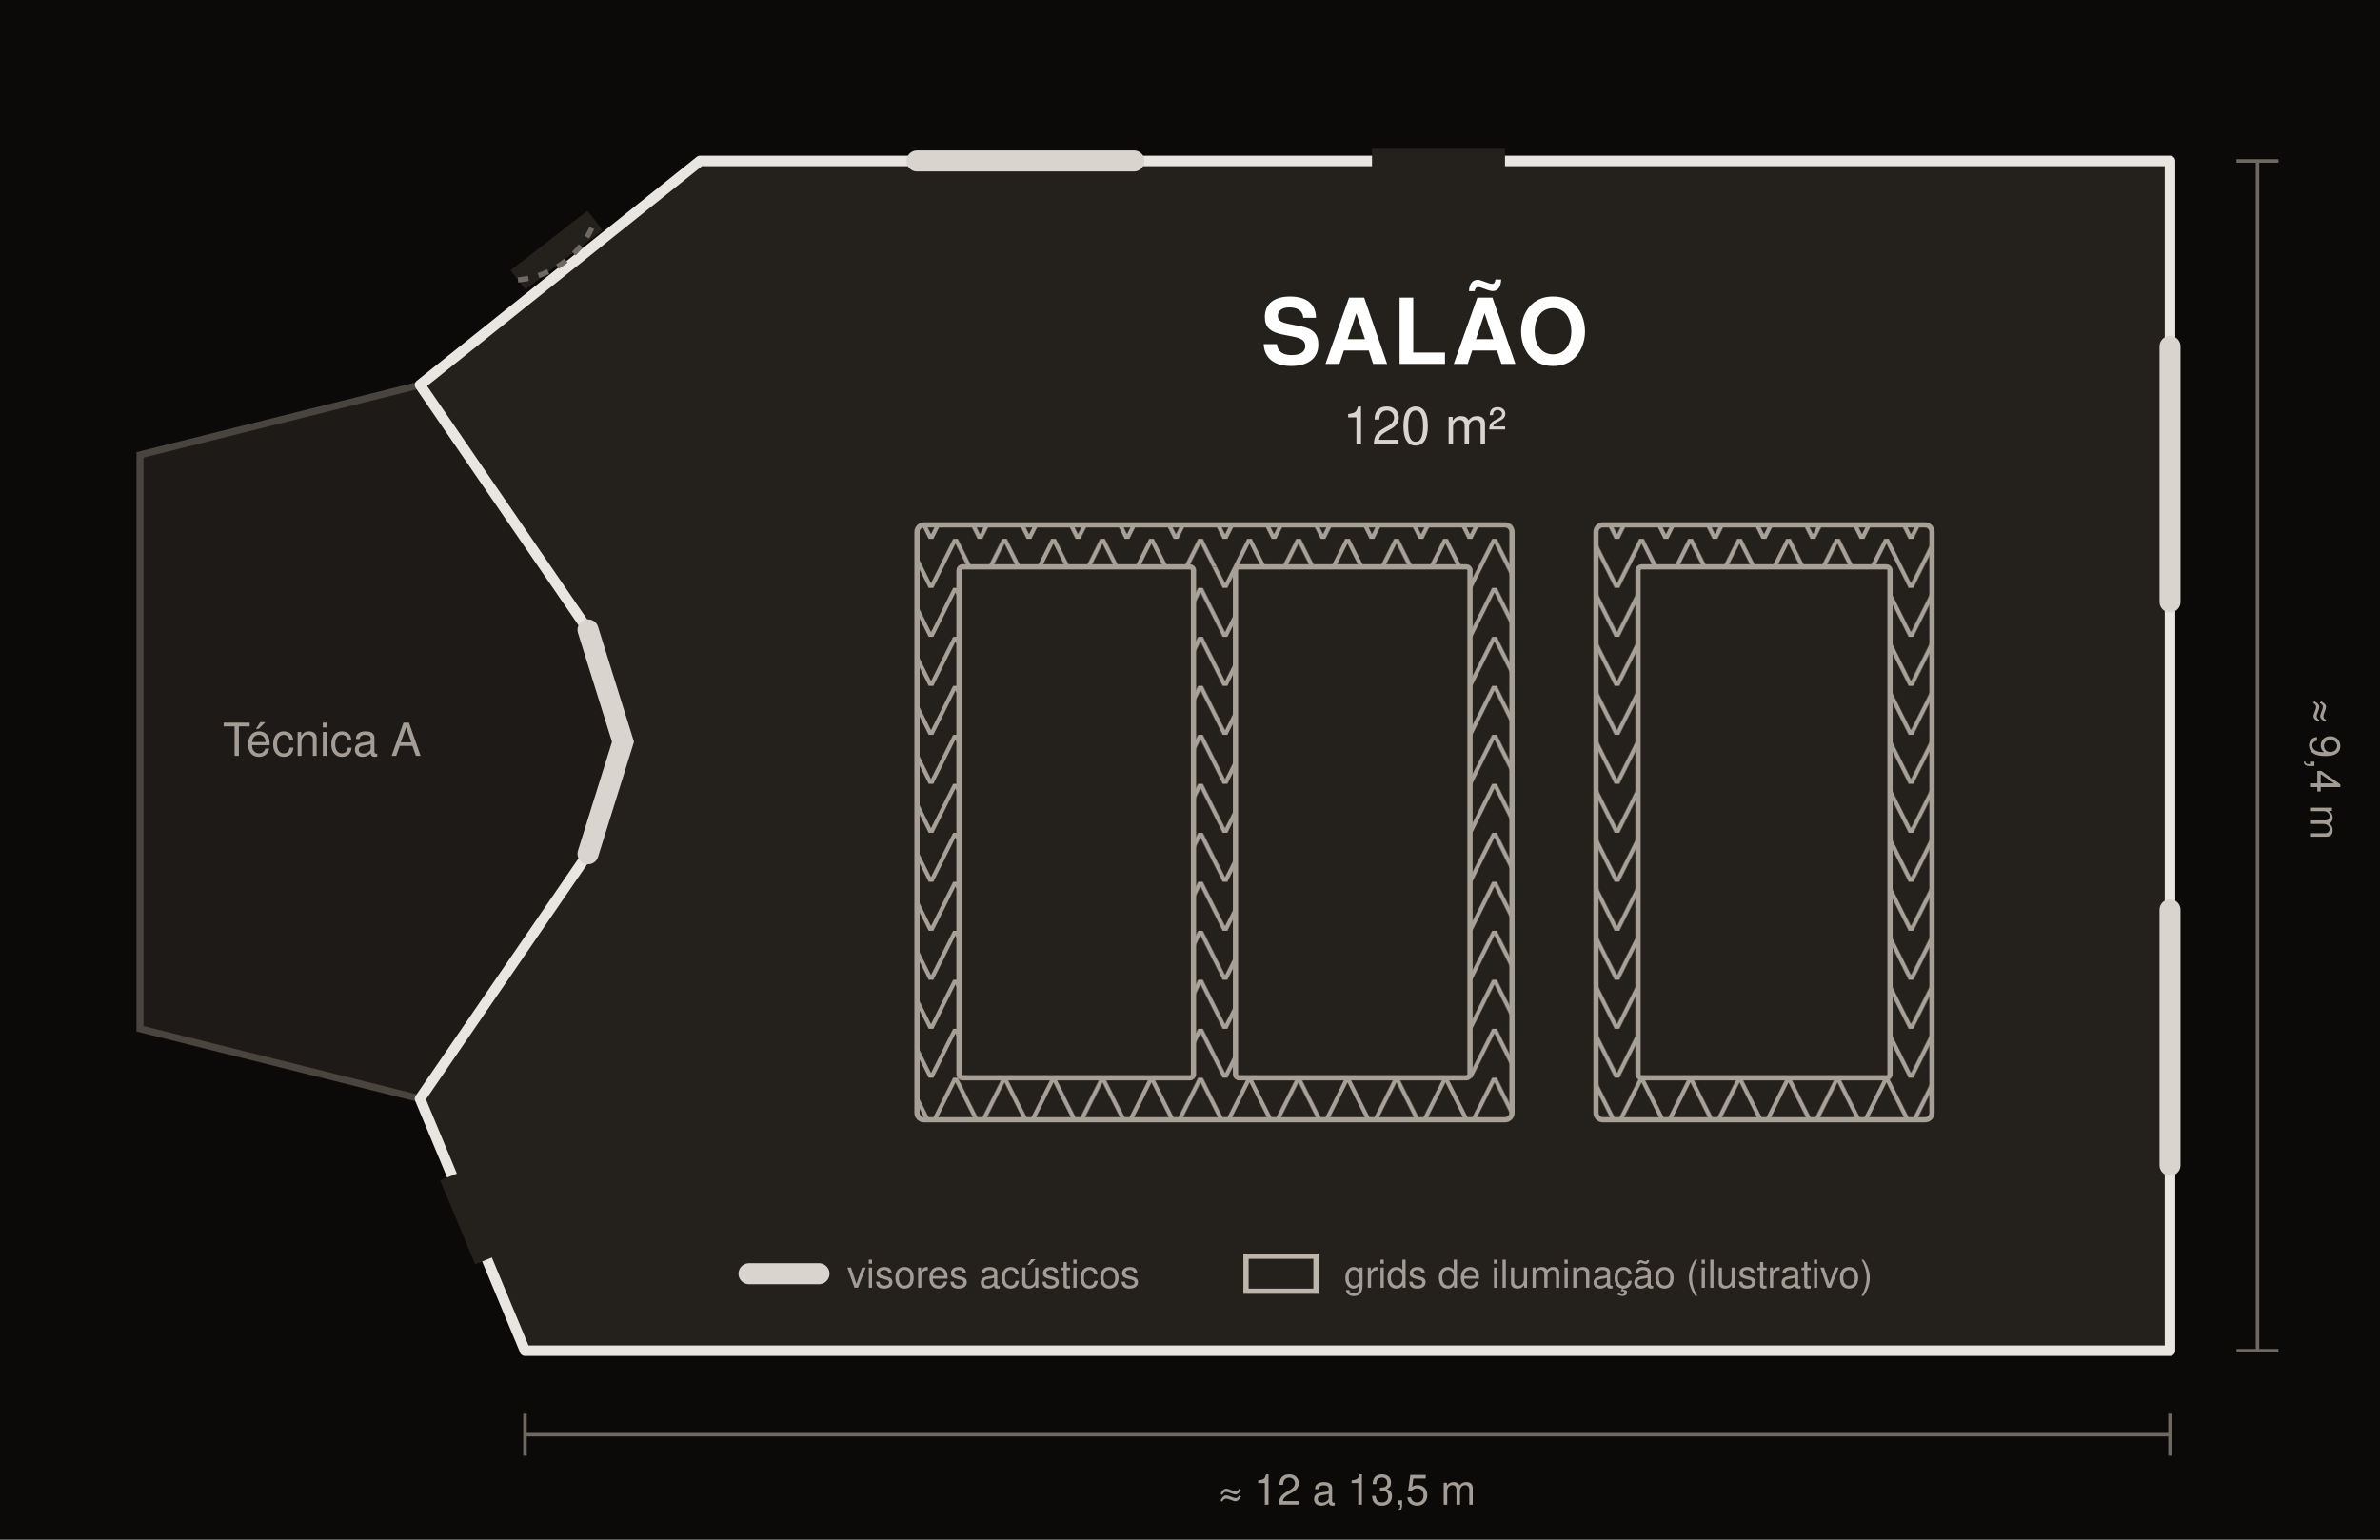
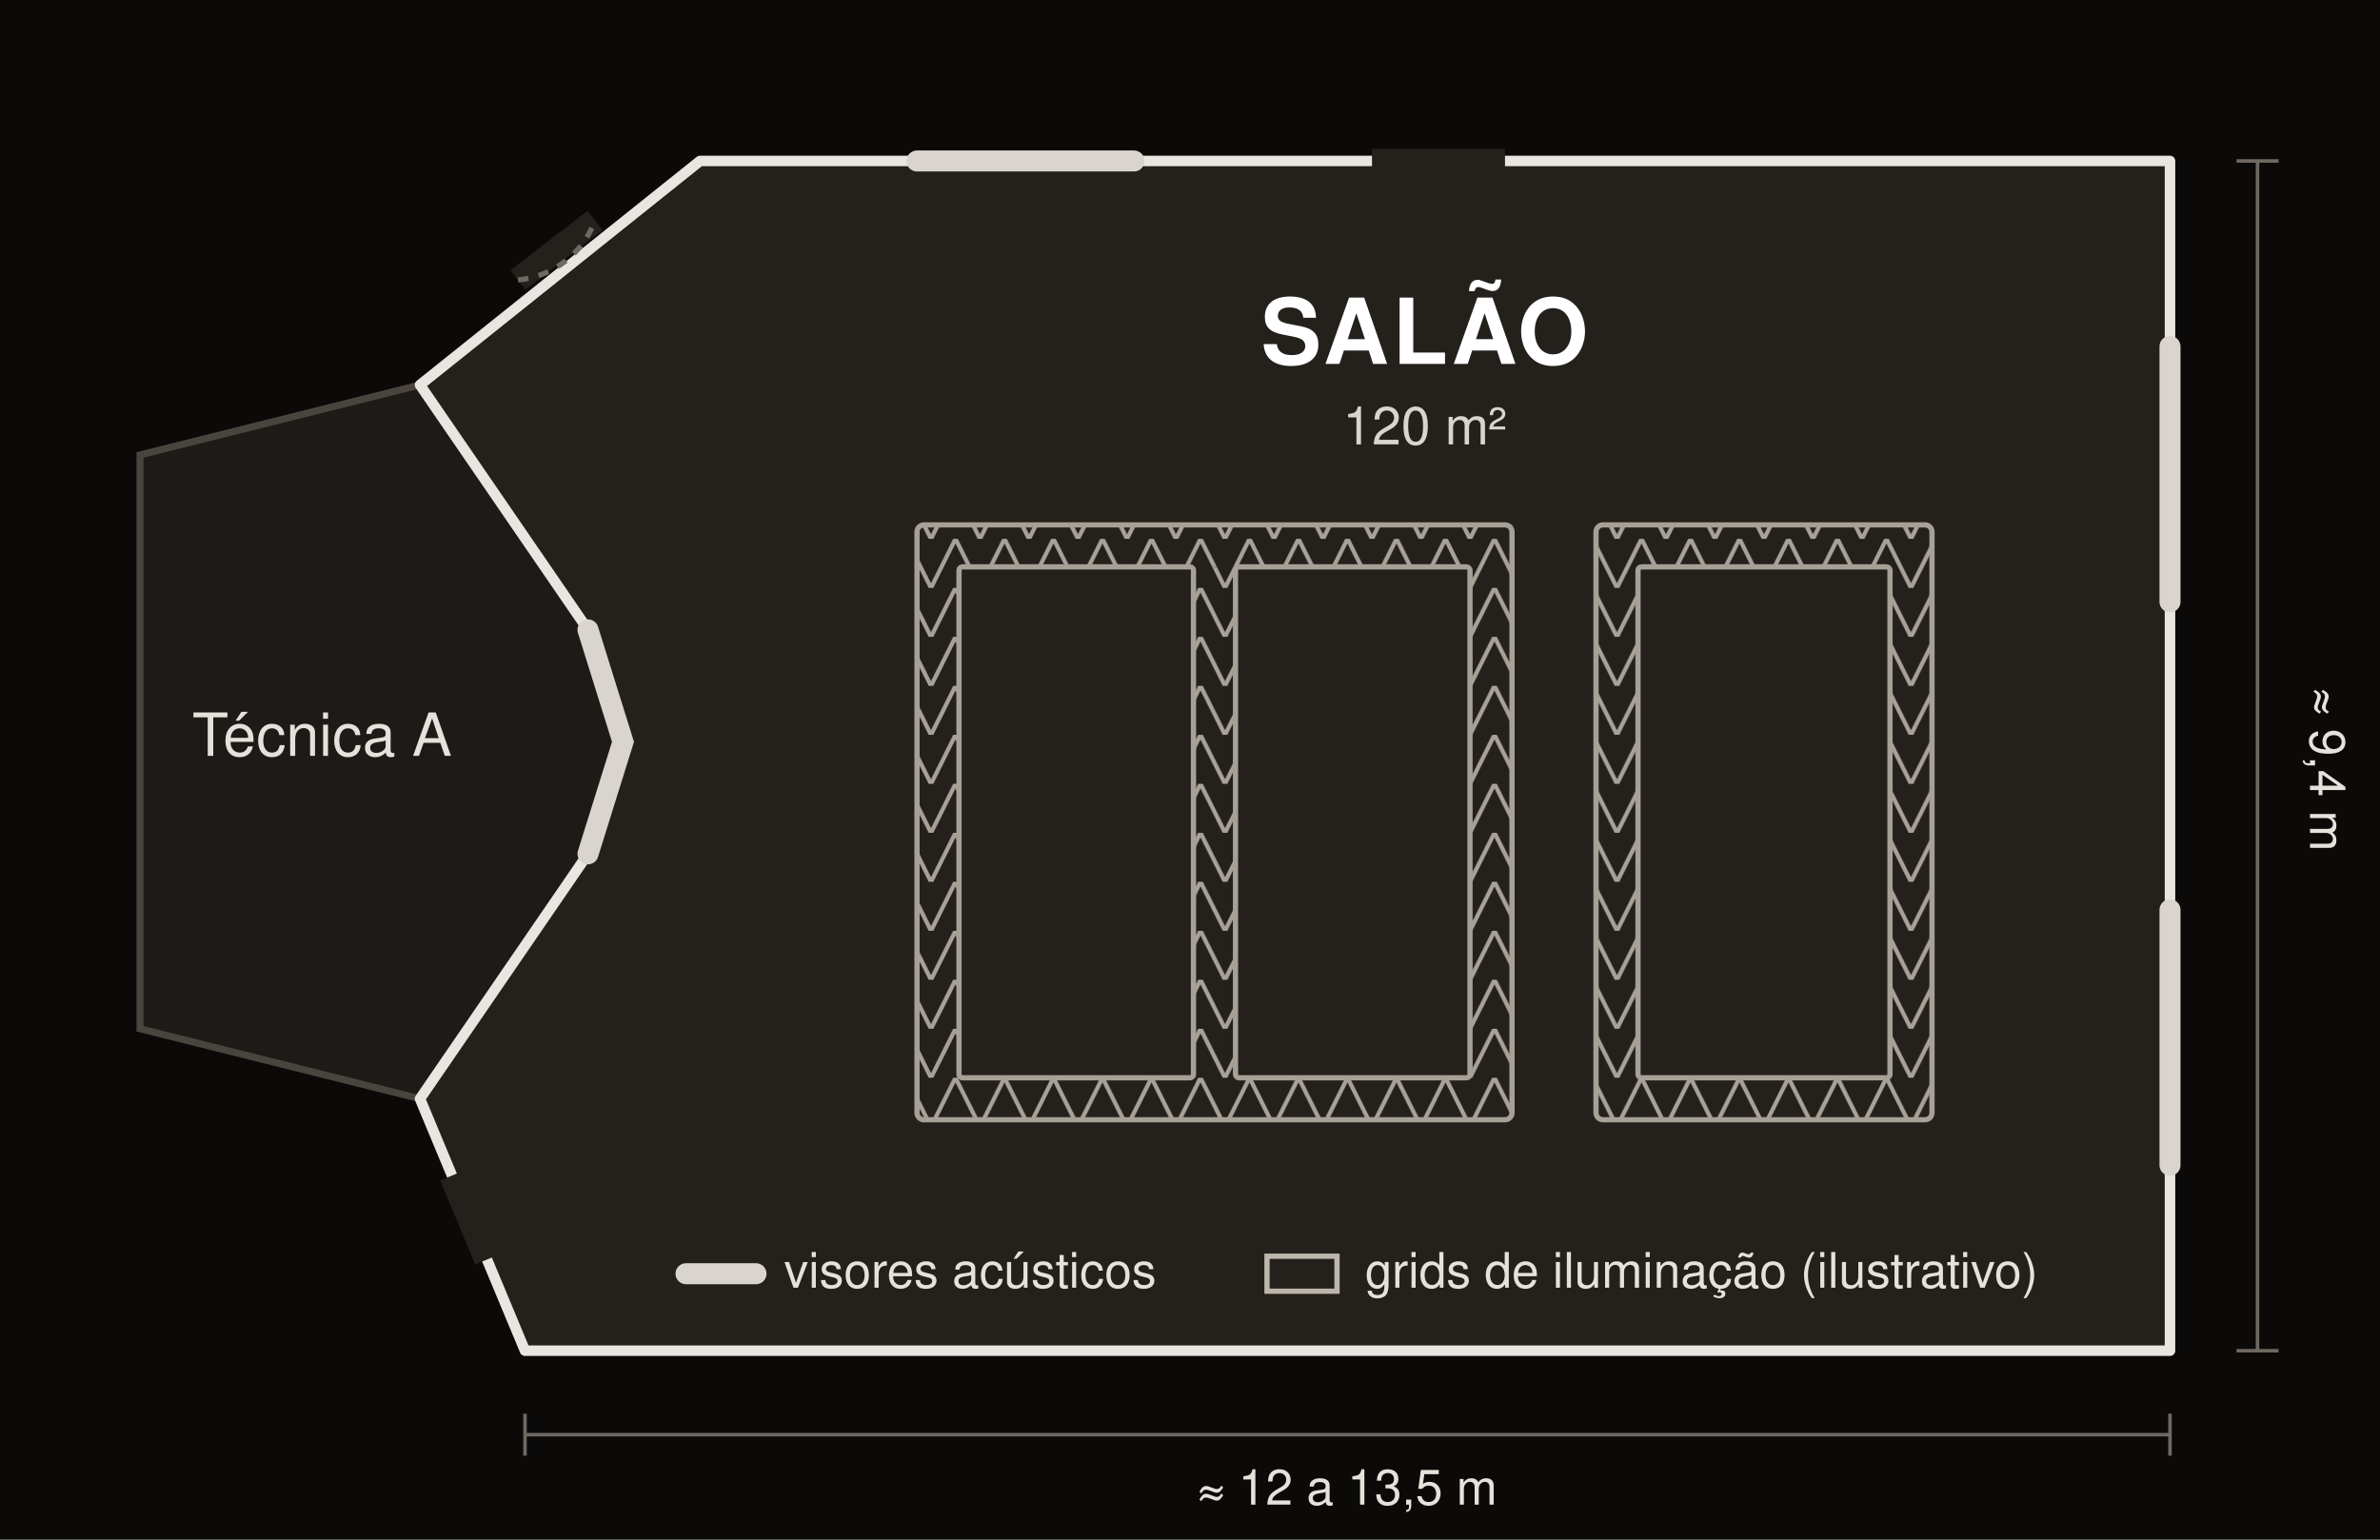
<svg xmlns="http://www.w3.org/2000/svg" width="680" height="440" viewBox="0 0 680 440" font-family="Rubik, Helvetica, Arial, sans-serif">
  <rect width="680" height="440" fill="#0b0a09" />
  <path d="M40 130 L120 110 L168 180 L178 212 L168 244 L120 314 L40 294 Z" fill="#1d1a17" stroke="#4a443e" stroke-width="2" />
-   <text x="92" y="216" fill="#a39d95" font-size="13" text-anchor="middle">Técnica A</text>
+   <text x="92" y="216" fill="#e6e1da" font-size="17" text-anchor="middle">Técnica A</text>
  <path d="M200 46 L620 46 L620 386 L150 386 L120 314 L168 244 L178 212 L168 180 L120 110 Z" fill="#24201c" stroke="#e9e6e1" stroke-width="3" stroke-linejoin="round" />
  <path d="M168 180 L178 212 L168 244" fill="none" stroke="#d9d4cd" stroke-width="6" stroke-linecap="round" />
  <line x1="620" y1="99" x2="620" y2="172" stroke="#d9d4cd" stroke-width="6" stroke-linecap="round" />
  <line x1="620" y1="260" x2="620" y2="333" stroke="#d9d4cd" stroke-width="6" stroke-linecap="round" />
  <line x1="262" y1="46" x2="324" y2="46" stroke="#d9d4cd" stroke-width="6" stroke-linecap="round" />
  <line x1="148" y1="80" x2="170" y2="63" stroke="#24201c" stroke-width="7" />
  <line x1="129" y1="336" x2="139" y2="360" stroke="#24201c" stroke-width="7" />
  <line x1="392" y1="46" x2="430" y2="46" stroke="#24201c" stroke-width="7" />
  <path d="M148 80 A26 26 0 0 0 170 63" fill="none" stroke="#6f6962" stroke-width="1.5" stroke-dasharray="3 3" />
  <defs>
    <pattern id="truss" width="14" height="14" patternUnits="userSpaceOnUse">
      <path d="M0 14 L7 0 L14 14" fill="none" stroke="#bdb6ad" stroke-width="1.2" />
    </pattern>
  </defs>
  <g opacity=".85" fill="none" stroke="#bdb6ad" stroke-width="1.5">
    <rect x="268" y="156" width="158" height="158" stroke="url(#truss)" stroke-width="12" />
    <line x1="347" y1="162" x2="347" y2="308" stroke="url(#truss)" stroke-width="12" />
    <rect x="262" y="150" width="170" height="170" rx="2" />
    <rect x="274" y="162" width="67" height="146" rx="1" />
    <rect x="353" y="162" width="67" height="146" rx="1" />
    <rect x="462" y="156" width="84" height="158" stroke="url(#truss)" stroke-width="12" />
    <rect x="456" y="150" width="96" height="170" rx="2" />
    <rect x="468" y="162" width="72" height="146" rx="1" />
  </g>
  <text x="407" y="104" fill="#ffffff" font-size="26" font-weight="700" text-anchor="middle" letter-spacing="1">SALÃO</text>
  <text x="407" y="127" fill="#d9d4cd" font-size="15" font-weight="500" text-anchor="middle">120 m²</text>
  <line x1="645" y1="46" x2="645" y2="386" stroke="#6f6962" stroke-width="1" />
  <line x1="639" y1="46" x2="651" y2="46" stroke="#6f6962" />
  <line x1="639" y1="386" x2="651" y2="386" stroke="#6f6962" />
-   <text x="660" y="220" fill="#a39d95" font-size="12" text-anchor="middle" transform="rotate(90 660 220)">≈ 9,4 m</text>
+   <text x="660" y="220" fill="#e6e1da" font-size="14" text-anchor="middle" transform="rotate(90 660 220)">≈ 9,4 m</text>
  <line x1="150" y1="410" x2="620" y2="410" stroke="#6f6962" stroke-width="1" />
  <line x1="150" y1="404" x2="150" y2="416" stroke="#6f6962" />
  <line x1="620" y1="404" x2="620" y2="416" stroke="#6f6962" />
-   <text x="385" y="430" fill="#a39d95" font-size="12" text-anchor="middle">≈ 12 a 13,5 m</text>
-   <line x1="214" y1="364" x2="234" y2="364" stroke="#d9d4cd" stroke-width="6" stroke-linecap="round" />
-   <text x="242" y="368" fill="#a39d95" font-size="11">visores acústicos</text>
-   <rect x="356" y="359" width="20" height="10" fill="none" stroke="#bdb6ad" stroke-width="1.5" />
-   <text x="384" y="368" fill="#a39d95" font-size="11">grids de iluminação (ilustrativo)</text>
+   <text x="385" y="430" fill="#e6e1da" font-size="14" text-anchor="middle">≈ 12 a 13,5 m</text>
+   <line x1="196" y1="364" x2="216" y2="364" stroke="#d9d4cd" stroke-width="6" stroke-linecap="round" />
+   <text x="224" y="368" fill="#e6e1da" font-size="14">visores acústicos</text>
+   <rect x="362" y="359" width="20" height="10" fill="none" stroke="#bdb6ad" stroke-width="1.5" />
+   <text x="390" y="368" fill="#e6e1da" font-size="14">grids de iluminação (ilustrativo)</text>
</svg>
